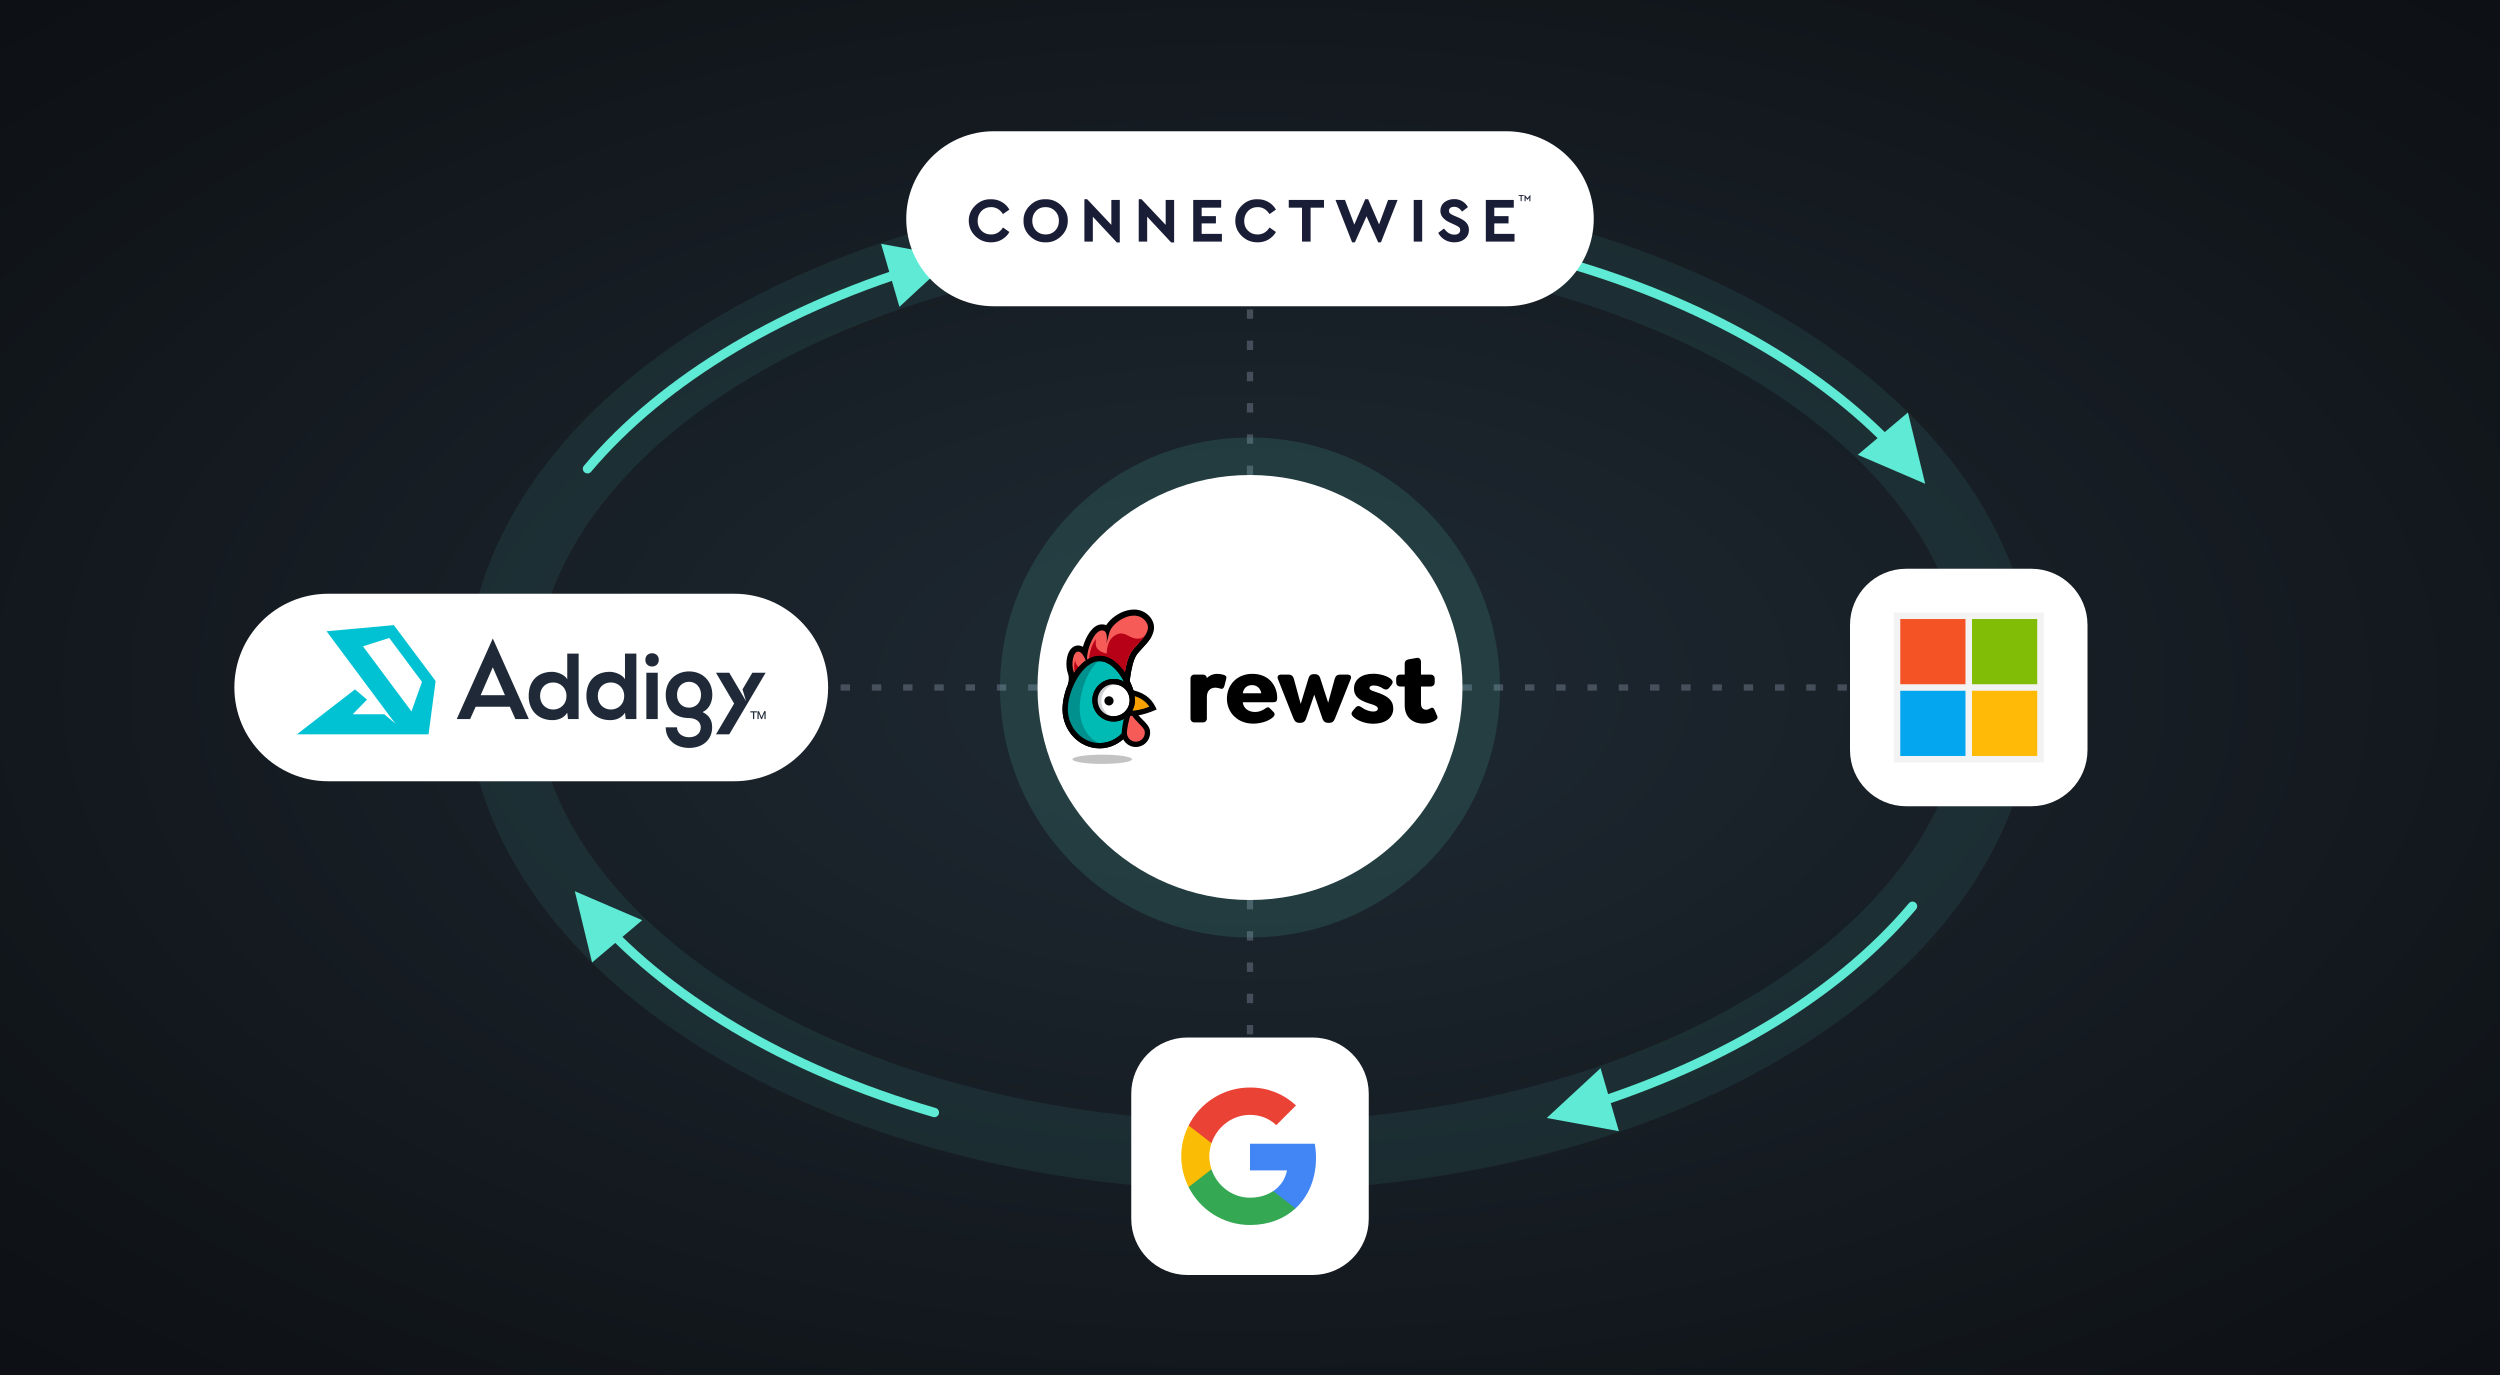
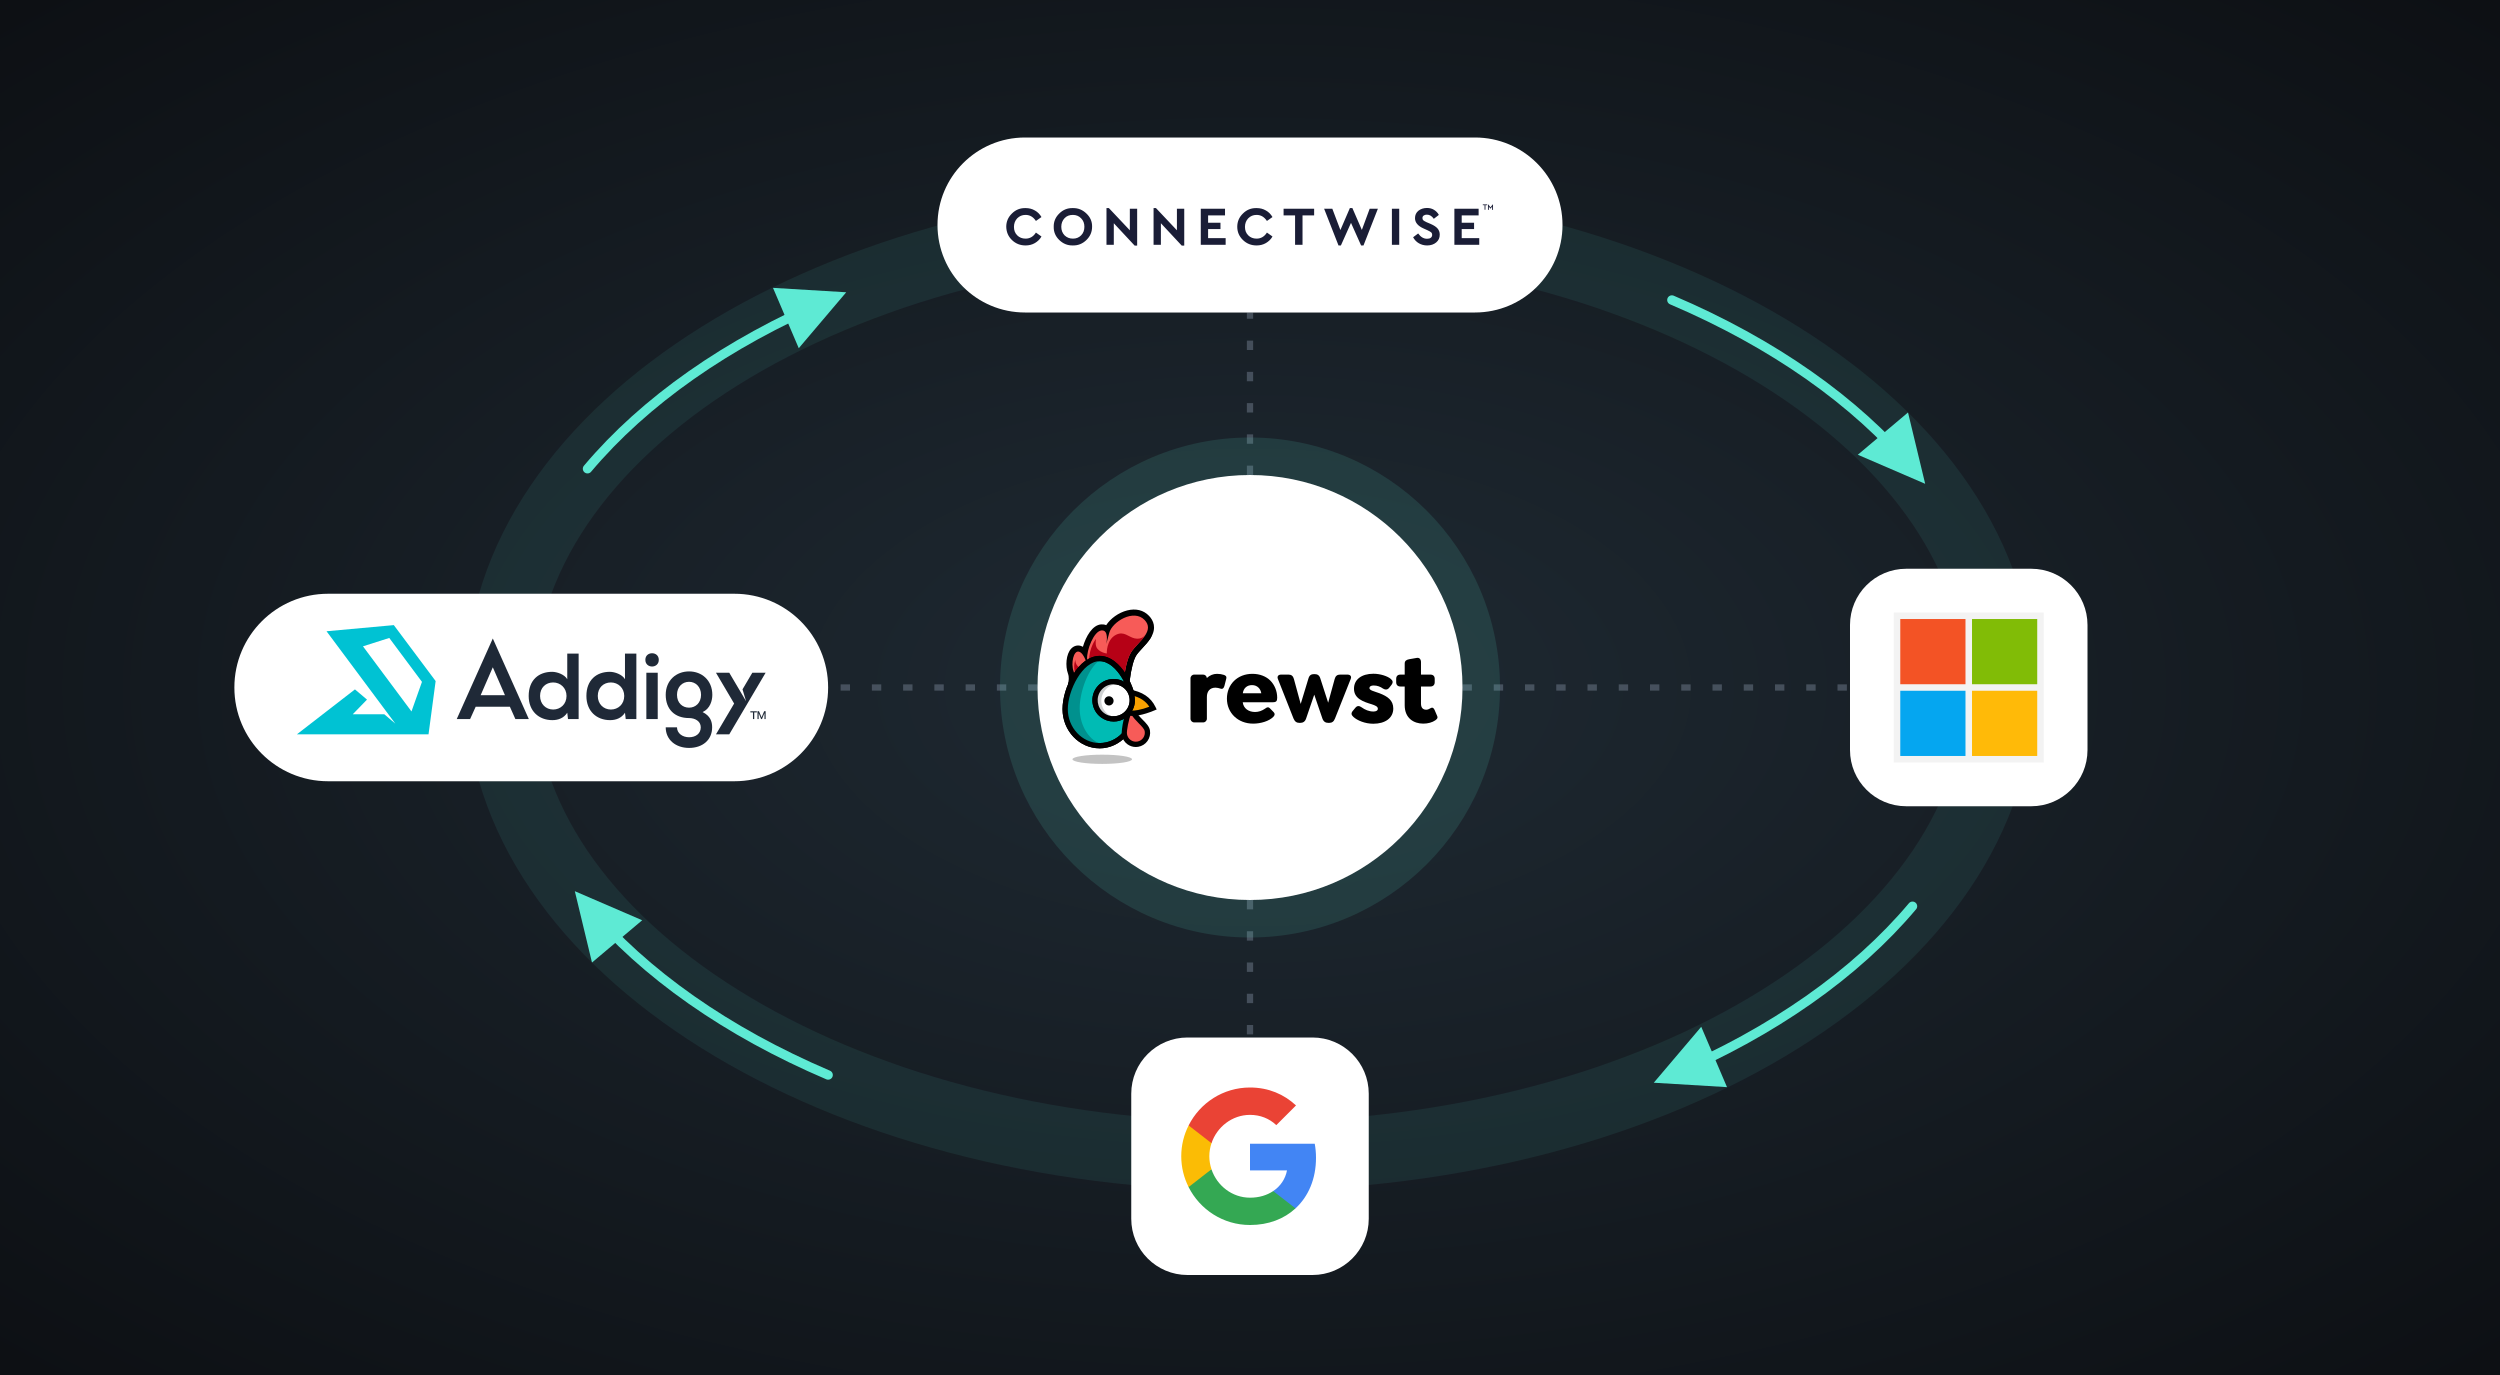
<svg xmlns="http://www.w3.org/2000/svg" viewBox="0 0 800 440">
  <defs>
    <radialGradient id="bg" cx="50%" cy="50%" r="70%">
      <stop offset="0" stop-color="#1f2a33" />
      <stop offset="1" stop-color="#0d1014" />
    </radialGradient>
    <marker id="arrow" viewBox="0 0 10 10" refX="7" refY="5" markerWidth="7" markerHeight="7" orient="auto-start-reverse">
      <path d="M0 0 L10 5 L0 10 z" fill="#5eead4" />
    </marker>
    <style>
      .ring { fill: none; stroke: #5eead4; stroke-width: 3; stroke-linecap: round; }
      .spoke { stroke: #94a3b8; stroke-opacity: .35; stroke-width: 2; stroke-dasharray: 3 7; }
      .tile { fill: #fff; }
    </style>
  </defs>
  <rect width="800" height="440" fill="url(#bg)" />
  <ellipse cx="400" cy="220" rx="240" ry="150" fill="none" stroke="#5eead4" stroke-opacity=".08" stroke-width="22" />
  <g class="spoke">
-     <line x1="400" y1="152" x2="400" y2="98" />
+     <line x1="400" y1="152" x2="400" y2="100" />
    <line x1="468" y1="220" x2="592" y2="220" />
    <line x1="400" y1="288" x2="400" y2="332" />
    <line x1="332" y1="220" x2="265" y2="220" />
  </g>
-   <path class="ring" marker-end="url(#arrow)" d="M 501 84 A 240 150 0 0 1 612 150" />
-   <path class="ring" marker-end="url(#arrow)" d="M 612 290 A 240 150 0 0 1 501 356" />
-   <path class="ring" marker-end="url(#arrow)" d="M 299 356 A 240 150 0 0 1 188 290" />
-   <path class="ring" marker-end="url(#arrow)" d="M 188 150 A 240 150 0 0 1 299 84" />
-   <rect x="290" y="42" width="220" height="56" rx="28" class="tile" />
-   <svg x="310" y="42" width="180" height="56" viewBox="0 0 154 14" preserveAspectRatio="xMidYMid meet">
+   <path class="ring" marker-end="url(#arrow)" d="M 535 96 A 240 150 0 0 1 612 150" />
+   <path class="ring" marker-end="url(#arrow)" d="M 612 290 A 240 150 0 0 1 535 344" />
+   <path class="ring" marker-end="url(#arrow)" d="M 265 344 A 240 150 0 0 1 188 290" />
+   <path class="ring" marker-end="url(#arrow)" d="M 188 150 A 240 150 0 0 1 265 96" />
+   <rect x="300" y="44" width="200" height="56" rx="28" class="tile" />
+   <svg x="322" y="44" width="156" height="56" viewBox="0 0 154 14" preserveAspectRatio="xMidYMid meet">
    <g clip-path="url(#cw-clip0_13458_21141)">
      <path d="M149.42 13.261V11.147H143.877V8.276H147.785V6.282H143.877V3.969H149.221V1.856H141.564V13.261H149.42ZM130.359 12.782C131.117 13.221 131.994 13.46 132.951 13.46C134.107 13.46 135.064 13.141 135.822 12.503C136.58 11.865 136.939 11.068 136.939 10.031C136.939 9.273 136.699 8.635 136.261 8.117C135.822 7.598 135.104 7.12 134.107 6.681L132.791 6.123C132.273 5.883 131.954 5.684 131.755 5.525C131.555 5.325 131.475 5.126 131.475 4.807C131.475 4.448 131.595 4.209 131.874 4.009C132.153 3.81 132.472 3.73 132.871 3.73C133.748 3.73 134.466 4.169 135.064 5.046L136.659 3.81C136.301 3.132 135.782 2.613 135.144 2.215C134.506 1.816 133.748 1.617 132.911 1.617C131.834 1.617 130.917 1.936 130.199 2.494C129.482 3.092 129.123 3.85 129.123 4.847C129.123 6.202 130.04 7.319 131.874 8.117L133.11 8.675C133.669 8.954 134.067 9.153 134.267 9.353C134.466 9.552 134.546 9.791 134.546 10.11C134.546 10.509 134.386 10.828 134.107 11.028C133.828 11.267 133.429 11.347 132.911 11.347C131.834 11.347 130.917 10.788 130.12 9.672L128.524 10.868C129.003 11.745 129.601 12.344 130.359 12.782ZM124.138 13.261V1.856H121.825V13.261H124.138ZM112.334 8.555L109.344 1.656H108.546L105.555 8.595L103.003 1.856H100.411L104.957 13.46H105.715L108.905 6.322L112.095 13.46H112.853L117.399 1.856H114.807L112.334 8.555ZM93.592 13.261V3.969H97.261V1.856H87.61V3.969H91.239V13.261H93.592ZM74.77 11.745C75.966 12.902 77.402 13.46 79.077 13.46C80.153 13.46 81.15 13.221 82.028 12.703C82.905 12.184 83.623 11.506 84.101 10.629L82.347 9.393C81.549 10.669 80.433 11.307 79.077 11.307C78 11.307 77.123 10.948 76.445 10.27C75.727 9.552 75.408 8.675 75.408 7.598C75.408 6.521 75.767 5.604 76.445 4.886C77.163 4.169 78 3.81 79.077 3.81C80.433 3.81 81.509 4.448 82.347 5.724L84.101 4.488C83.583 3.61 82.905 2.893 82.028 2.414C81.15 1.896 80.153 1.656 79.077 1.656C77.402 1.617 75.966 2.175 74.77 3.371C73.574 4.528 72.975 5.923 72.975 7.558C72.975 9.193 73.574 10.589 74.77 11.745ZM69.307 13.261V11.147H63.764V8.276H67.672V6.282H63.764V3.969H69.107V1.856H61.451V13.261H69.307ZM53.914 8.675L47.294 1.656H46.537V13.261H48.85V6.442L55.429 13.5H56.227V1.856H53.914V8.675ZM39.04 8.675L32.42 1.656H31.663V13.261H33.975V6.442L40.555 13.5H41.353V1.856H39.04V8.675ZM23.647 10.27C22.929 10.988 22.092 11.307 21.055 11.307C19.979 11.307 19.141 10.948 18.423 10.27C17.745 9.552 17.387 8.675 17.387 7.558C17.387 6.482 17.745 5.564 18.423 4.847C19.101 4.129 19.979 3.81 21.055 3.81C22.092 3.81 22.969 4.169 23.647 4.886C24.365 5.604 24.684 6.482 24.684 7.558C24.684 8.635 24.365 9.552 23.647 10.27ZM16.748 11.745C17.945 12.902 19.38 13.5 21.015 13.46C22.65 13.5 24.086 12.942 25.322 11.745C26.518 10.589 27.116 9.193 27.116 7.558C27.156 5.923 26.558 4.528 25.322 3.371C24.126 2.215 22.69 1.617 21.015 1.656C19.38 1.617 17.945 2.175 16.748 3.371C15.552 4.528 14.954 5.963 14.994 7.558C14.954 9.193 15.552 10.589 16.748 11.745ZM1.794 11.745C2.991 12.902 4.426 13.46 6.101 13.46C7.178 13.46 8.175 13.221 9.052 12.703C9.929 12.184 10.647 11.506 11.126 10.629L9.371 9.393C8.574 10.669 7.457 11.307 6.101 11.307C5.025 11.307 4.147 10.948 3.469 10.27C2.752 9.552 2.433 8.675 2.433 7.598C2.433 6.521 2.791 5.604 3.469 4.886C4.187 4.169 5.025 3.81 6.101 3.81C7.457 3.81 8.534 4.448 9.371 5.724L11.126 4.488C10.607 3.61 9.929 2.893 9.052 2.414C8.175 1.896 7.178 1.656 6.101 1.656C4.426 1.617 2.991 2.175 1.794 3.371C0.598 4.528 0 5.923 0 7.558C0.04 9.193 0.598 10.589 1.794 11.745ZM151.095 0.739H150.537V0.5H151.932V0.739H151.374V2.175H151.095V0.739ZM153.767 0.5V2.215H153.488V1.178L153.009 1.816H152.929L152.451 1.178V2.215H152.172V0.5H152.251L152.969 1.417L153.687 0.5H153.767Z" fill="#1A1D36" />
    </g>
    <defs>
      <clipPath id="cw-clip0_13458_21141">
        <rect width="153.767" height="13" fill="white" transform="translate(0 0.5)" />
      </clipPath>
    </defs>
  </svg>
  <rect x="592" y="182" width="76" height="76" rx="18" class="tile" />
  <svg x="606" y="196" width="48" height="48" viewBox="0 0 23 23" preserveAspectRatio="xMidYMid meet">
    <path fill="#f3f3f3" d="M0 0h23v23H0z" />
    <path fill="#f35325" d="M1 1h10v10H1z" />
    <path fill="#81bc06" d="M12 1h10v10H12z" />
    <path fill="#05a6f0" d="M1 12h10v10H1z" />
    <path fill="#ffba08" d="M12 12h10v10H12z" />
  </svg>
  <rect x="362" y="332" width="76" height="76" rx="18" class="tile" />
  <svg x="376" y="346" width="48" height="48" viewBox="0 0 24 24" preserveAspectRatio="xMidYMid meet">
    <path d="M22.56 12.25c0-.78-.07-1.53-.2-2.25H12v4.26h5.92c-.26 1.37-1.04 2.53-2.21 3.31v2.77h3.57c2.08-1.92 3.28-4.74 3.28-8.09z" fill="#4285F4" />
    <path d="M12 23c2.97 0 5.46-.98 7.28-2.66l-3.57-2.77c-.98.66-2.23 1.06-3.71 1.06-2.86 0-5.29-1.93-6.16-4.53H2.18v2.84C3.99 20.53 7.7 23 12 23z" fill="#34A853" />
    <path d="M5.84 14.09c-.22-.66-.35-1.36-.35-2.09s.13-1.43.35-2.09V7.07H2.18C1.43 8.55 1 10.22 1 12s.43 3.45 1.18 4.93l2.85-2.22.81-.62z" fill="#FBBC05" />
    <path d="M12 5.38c1.62 0 3.06.56 4.21 1.64l3.15-3.15C17.45 2.09 14.97 1 12 1 7.7 1 3.99 3.47 2.18 7.07l3.66 2.84c.87-2.6 3.3-4.53 6.16-4.53z" fill="#EA4335" />
    <path d="M1 1h22v22H1z" fill="none" />
  </svg>
  <rect x="75" y="190" width="190" height="60" rx="30" class="tile" />
  <svg x="95" y="190" width="150" height="60" viewBox="0 0 139 37" preserveAspectRatio="xMidYMid meet">
    <path d="M83.552 27.865H80.397L80.177 25.98C79.122 27.617 77.434 28.178 75.774 28.178C71.757 28.178 68.739 25.511 68.739 21.014C68.739 16.296 71.701 13.85 75.692 13.85C77.132 13.85 79.379 14.632 80.177 16.048V8.452H83.552V27.865ZM72.114 21.005C72.114 23.396 73.829 25.033 75.994 25.033C78.131 25.033 79.957 23.479 79.957 21.005C79.957 18.614 78.131 17.004 75.994 17.004C73.829 17.004 72.114 18.531 72.114 21.005Z" fill="#1f2937" />
    <path d="M100.668 27.865H97.513L97.293 25.98C96.238 27.617 94.55 28.178 92.89 28.178C88.872 28.178 85.855 25.511 85.855 21.014C85.855 16.296 88.817 13.85 92.807 13.85C94.247 13.85 96.495 14.632 97.293 16.048V8.452H100.668V27.865ZM89.23 21.005C89.23 23.396 90.945 25.033 93.11 25.033C95.247 25.033 97.072 23.479 97.072 21.005C97.072 18.614 95.247 17.004 93.11 17.004C90.945 17.004 89.23 18.531 89.23 21.005Z" fill="#1f2937" />
    <path d="M105.328 8.341C106.328 8.341 107.318 8.976 107.318 10.309C107.318 11.615 106.319 12.277 105.328 12.277C104.328 12.277 103.337 11.615 103.337 10.309C103.328 8.976 104.328 8.341 105.328 8.341ZM103.631 27.865H107.006V14.117H103.631V27.865Z" fill="#1f2937" />
    <path d="M123.196 20.674C123.196 22.366 122.563 24.757 120.316 25.787C122.591 26.927 123.141 28.564 123.141 30.311C123.141 34.091 120.261 36.418 116.298 36.418C112.336 36.418 109.373 33.999 109.373 30.311H112.721C112.721 32.086 114.354 33.254 116.298 33.254C118.234 33.254 119.765 32.197 119.765 30.311C119.765 28.426 117.995 27.562 116.298 27.562C112.033 27.562 109.373 24.95 109.373 20.674C109.373 16.397 112.473 13.73 116.298 13.73C120.087 13.721 123.196 16.388 123.196 20.674ZM112.721 20.674C112.721 23.065 114.326 24.481 116.298 24.481C118.234 24.481 119.848 23.037 119.848 20.674C119.848 18.31 118.243 16.811 116.298 16.811C114.326 16.811 112.721 18.282 112.721 20.674Z" fill="#1f2937" />
    <path d="M135.056 14.117L132.148 19.046L133.194 22.55L128.213 14.117H124.269L129.662 23.258L124.278 32.381H128.222L139 14.117H135.056Z" fill="#1f2937" />
    <path d="M58.098 3.964L47.403 27.865H51.366L53.026 24.196H63.162L64.794 27.865H68.784L58.098 3.964ZM54.494 20.784L58.098 12.507L61.703 20.784H54.494Z" fill="#1f2937" />
    <path d="M0 32.39H39.038L41.148 16.59L28.747 0L8.796 1.821L29.196 29.217L25.922 26.44H16.566L20.794 22.09L17.217 19.064L0 32.39ZM33.984 25.603L19.602 6.29L27.398 3.807L37.094 16.829L33.984 25.603Z" fill="#00C2D3" />
    <path d="M135.239 25.879H134.469V25.538H136.395V25.879H135.624V27.865H135.248V25.879H135.239ZM136.597 25.529H137.028L137.789 27.332H137.808L138.569 25.529H139V27.865H138.661V26.173H138.606L137.918 27.865H137.661L136.973 26.173H136.927V27.865H136.588V25.529H136.597Z" fill="#1f2937" />
  </svg>
  <circle cx="400" cy="220" r="80" fill="#5eead4" fill-opacity=".12" />
  <circle cx="400" cy="220" r="68" class="tile" />
  <svg x="340" y="180" width="120" height="80" viewBox="0 0 190 79" preserveAspectRatio="xMidYMid meet">
    <path d="M81.739 33.105C80.732 32.77 79.581 32.578 78.285 32.578C76.332 32.578 74.592 33.344 73.136 34.693C73.058 33.724 72.256 32.961 71.267 32.961H66.735C65.695 32.961 64.85 33.805 64.85 34.845V55.304C64.85 56.344 65.695 57.189 66.735 57.189H71.267C72.307 57.189 73.151 56.344 73.151 55.304V44.282C73.151 41.452 74.686 39.58 77.516 39.58C78.333 39.58 79.243 39.821 80.012 40.059C80.828 40.394 81.642 40.108 82.025 38.763L82.936 35.164C83.319 33.772 82.553 33.389 81.736 33.103L81.739 33.105Z" fill="black" />
    <path d="M96.208 32.575C88.675 32.575 83.304 37.901 83.304 45.144C83.304 52.388 88.916 57.81 96.593 57.81C100.382 57.81 104.75 56.562 106.908 54.26C107.484 53.636 107.867 52.819 106.812 51.812L105.181 50.133C104.27 49.174 103.55 49.509 102.685 50.181C100.958 51.381 99.279 51.908 97.552 51.908C94.384 51.908 91.698 50.181 91.316 46.968H106.571C108.346 46.968 108.777 46.344 108.777 44.665C108.777 41.355 107.481 38.188 105.275 35.981C103.213 33.919 100.045 32.575 96.208 32.575ZM91.361 42.41C91.696 39.867 93.471 38.284 96.015 38.284C97.407 38.284 98.511 38.763 99.373 39.628C100.045 40.3 100.524 41.259 100.717 42.41H91.361Z" fill="black" />
    <path d="M144.34 32.96H140.599C139.206 32.96 138.296 33.681 137.913 35.167L134.603 47.209L130.621 34.878C130.142 33.295 129.135 32.719 127.791 32.719H127.408C126.064 32.719 125.105 33.247 124.626 34.878L120.692 47.83L117.238 35.164C116.855 33.678 115.942 32.958 114.552 32.958H110.811C109.419 32.958 108.605 33.775 109.132 35.164L117.048 55.218C117.72 56.801 118.63 57.425 120.071 57.425H120.406C121.846 57.425 122.901 56.801 123.429 55.218L127.555 43.128L131.681 55.218C132.257 56.801 133.264 57.425 134.705 57.425H135.088C136.528 57.425 137.439 56.801 138.063 55.218L146.026 35.164C146.602 33.772 145.74 32.958 144.347 32.958L144.34 32.96Z" fill="black" />
    <path d="M160.739 42.459C157.715 41.355 155.509 40.972 155.509 39.773C155.509 39.004 156.277 38.477 157.619 38.477C159.539 38.477 161.073 39.101 162.418 40.059C163.521 40.731 164.672 40.731 165.489 39.676L166.496 38.428C167.647 36.99 167.454 36.126 166.351 35.167C164.672 33.726 160.977 32.529 157.523 32.529C151.525 32.529 147.687 35.456 147.687 40.11C147.687 45.195 152.486 46.729 156.754 48.025C158.289 48.553 159.777 49.081 159.777 50.232C159.777 51.142 158.961 51.672 157.523 51.672C155.316 51.672 153.206 50.762 151.573 49.562C150.518 48.842 149.463 48.459 148.359 49.803L147.208 51.196C146.057 52.492 146.298 53.402 147.401 54.409C149.321 56.184 153.254 57.863 157.474 57.863C163.473 57.863 167.596 54.985 167.596 50.141C167.596 45.966 164.67 44.001 160.736 42.464L160.739 42.459Z" fill="black" />
    <path d="M189.836 53.925L188.492 50.805C188.061 49.895 187.485 49.319 186.286 50.085C185.758 50.42 185.038 50.757 184.318 50.757C182.831 50.757 181.632 49.988 181.632 47.637V39.002H186.382C187.774 39.002 188.588 38.185 188.588 36.795V35.164C188.588 33.724 187.772 32.958 186.382 32.958H181.632V26.673C181.632 25.233 180.863 24.226 179.425 24.515L175.588 25.187C174.196 25.474 173.381 26.004 173.381 27.393V32.958H171.271C169.831 32.958 169.065 33.726 169.065 35.164V36.795C169.065 38.188 169.833 39.002 171.271 39.002H173.381V48.5C173.381 55.071 177.987 57.807 182.786 57.807C185.137 57.807 187.391 57.184 188.878 56.129C189.501 55.649 190.364 55.074 189.836 53.922V53.925Z" fill="black" />
    <path d="M42.055 12.8C42.055 12.8 42.05 12.805 42.042 12.813C40.102 15.93 36.407 18.938 34.69 21.735C32.61 25.131 31.543 31.479 31.073 35.187C27.089 33.08 21.139 31.916 13.173 34.175C10.282 34.992 7.87 36.306 5.848 37.957C6.236 36.465 6.594 33.947 5.638 31.35C4.137 27.269 5.608 20.498 8.385 21.36C11.162 22.215 12.572 28.383 12.572 28.383C12.572 28.383 12.765 29.448 12.473 25.022C12.184 20.599 15.854 10.855 19.82 10.579C23.523 10.322 22.362 16.615 22.199 17.444C22.27 17.178 22.554 16.113 23.683 11.834C25.187 6.133 36.141 -0.477 41.616 5.316C44.013 7.847 43.577 10.348 42.068 12.78C42.068 12.78 42.063 12.785 42.055 12.798V12.8Z" fill="#F75B58" />
    <path d="M5.851 41.028C5.278 41.028 4.702 40.868 4.195 40.544C3.076 39.829 2.544 38.472 2.879 37.186C3.132 36.212 3.452 34.295 2.759 32.413C1.395 28.707 1.745 22.61 4.428 19.782C5.744 18.398 7.563 17.89 9.298 18.428C9.665 18.542 10.013 18.692 10.343 18.877C11.867 13.627 15.146 7.829 19.61 7.518C20.518 7.457 21.375 7.594 22.141 7.918C24.337 4.517 28.408 1.563 32.757 0.454C37.168 -0.669 41.104 0.307 43.846 3.209C45.986 5.471 47.871 9.25 44.675 14.401C44.667 14.413 44.657 14.429 44.65 14.441C44.624 14.479 44.599 14.517 44.574 14.556C43.437 16.349 41.921 17.984 40.452 19.57C39.184 20.936 37.99 22.23 37.305 23.341C35.991 25.484 34.83 29.942 34.117 35.573C33.99 36.572 33.381 37.447 32.486 37.914C31.591 38.378 30.526 38.375 29.633 37.904C26.714 36.359 21.634 34.972 14.007 37.13C11.674 37.789 9.584 38.867 7.791 40.333C7.228 40.795 6.538 41.028 5.846 41.028H5.851ZM8.311 25.573C8.042 26.937 7.992 28.855 8.522 30.29C8.783 31 8.97 31.703 9.097 32.387C9.932 32.017 10.791 31.692 11.677 31.416C10.71 31.107 9.84 30.318 9.572 29.035C9.293 27.843 8.798 26.529 8.311 25.573ZM21.449 29.874C24.223 29.874 26.612 30.285 28.618 30.889C29.306 27.034 30.389 22.879 32.07 20.133C33.072 18.502 34.533 16.922 35.948 15.398C37.252 13.99 38.601 12.534 39.435 11.193C39.461 11.154 39.483 11.116 39.511 11.078C40.614 9.26 40.348 8.448 39.385 7.431C38.208 6.189 36.491 5.844 34.277 6.407C30.604 7.343 27.224 10.46 26.653 12.62C25.524 16.912 25.238 17.982 25.167 18.246C24.735 19.843 23.115 20.81 21.504 20.437C19.891 20.061 18.869 18.474 19.189 16.851C19.399 15.788 19.455 14.829 19.425 14.147C17.764 15.905 15.321 21.474 15.542 24.825C15.63 26.176 15.684 27.173 15.701 27.787C15.74 29.159 15.374 30.034 14.882 30.592C17.274 30.087 19.463 29.874 21.454 29.874H21.449Z" fill="black" />
    <path d="M6.536 32.651C5.23 28.631 6.409 25.801 6.574 25.448C6.536 25.639 6.417 26.486 6.959 27.594C8.547 30.853 13.896 31.249 13.896 31.249C13.896 31.249 13.421 29.955 13.434 26.224C13.457 19.083 16.947 14.903 16.947 14.903C16.947 14.903 16.518 17.259 17.132 18.872C18.21 21.713 22.435 22.273 22.435 22.273C22.435 22.273 22.113 15.25 27.183 12.757C31.152 10.807 33.333 13.881 36.516 14.601C40.148 15.418 41.845 13.11 42.042 12.816C40.102 15.933 36.407 18.941 34.69 21.738C32.61 25.134 31.543 31.482 31.073 35.19C31.073 35.19 30.853 35.918 29.087 37.173C26.792 38.804 23.962 40.054 21.875 40.326C20.044 40.564 20.388 37.348 16.128 35.768C13.145 34.662 11.131 34.804 9.067 35.827C8.106 36.339 7.21 36.912 6.381 37.544C6.701 35.933 6.949 33.914 6.538 32.654L6.536 32.651Z" fill="#B60116" />
    <path d="M21.657 43.407C19.377 43.407 18.19 41.655 17.596 40.777C17.018 39.923 16.518 39.185 15.06 38.644C12.805 37.81 11.661 37.975 10.467 38.558C9.673 38.984 8.925 39.464 8.24 39.986C7.226 40.76 5.836 40.825 4.753 40.148C3.67 39.471 3.117 38.196 3.366 36.945C3.865 34.427 3.617 33.613 3.614 33.605V33.602C1.955 28.497 3.475 24.827 3.794 24.145C4.454 22.742 6.051 22.05 7.525 22.532C8.96 22.999 9.838 24.439 9.61 25.92C9.615 25.966 9.635 26.08 9.719 26.25C9.845 26.511 10.076 26.747 10.368 26.96C10.365 26.722 10.363 26.476 10.365 26.22C10.391 18.063 14.421 13.146 14.591 12.94C15.483 11.87 16.987 11.538 18.25 12.126C19.513 12.717 20.218 14.084 19.97 15.456C19.858 16.108 19.831 17.102 19.957 17.632C20.688 14.923 22.298 11.741 25.829 10.006C29.899 8.005 32.996 9.615 35.048 10.683C35.819 11.084 36.547 11.461 37.196 11.609C38.679 11.943 39.313 11.345 39.519 11.071C40.457 9.686 42.321 9.318 43.724 10.229C45.126 11.139 45.535 13.019 44.65 14.439C43.506 16.278 41.954 17.954 40.452 19.572C39.184 20.939 37.99 22.233 37.305 23.344C35.991 25.487 34.83 29.945 34.117 35.576C34.092 35.771 34.048 35.964 33.987 36.151C33.615 37.282 32.565 38.467 30.863 39.677C28.124 41.622 24.832 43.037 22.265 43.372C22.052 43.4 21.847 43.412 21.651 43.412L21.657 43.407ZM16.696 32.707C16.861 32.763 17.028 32.824 17.195 32.885C20.244 34.016 21.687 35.89 22.491 37.057C23.962 36.638 25.801 35.735 27.307 34.665C27.703 34.384 27.964 34.163 28.129 34.008C28.748 29.463 29.917 23.643 32.07 20.13C32.694 19.111 33.498 18.114 34.36 17.137C33.569 16.831 32.861 16.463 32.21 16.123C30.394 15.177 29.76 14.906 28.537 15.509C25.362 17.072 25.499 22.093 25.501 22.144C25.532 23.047 25.167 23.927 24.497 24.533C23.828 25.139 22.927 25.431 22.029 25.312C21.608 25.256 18.95 24.848 16.762 23.204C16.604 24.122 16.508 25.134 16.503 26.232C16.495 28.796 16.736 29.978 16.8 30.239C17.155 31.066 17.094 31.931 16.696 32.707ZM9.607 25.938C9.602 25.968 9.597 25.999 9.592 26.029C9.594 26.014 9.605 25.981 9.607 25.938Z" fill="black" />
    <path d="M42.055 12.8C42.055 12.8 42.05 12.805 42.042 12.813C40.102 15.93 36.407 18.938 34.69 21.735C32.61 25.131 31.543 31.479 31.073 35.187C27.089 33.08 21.139 31.916 13.173 34.175C10.282 34.992 7.87 36.306 5.848 37.957C6.236 36.465 6.594 33.947 5.638 31.35C4.137 27.269 5.608 20.498 8.385 21.36C11.162 22.215 12.572 28.383 12.572 28.383C12.572 28.383 12.765 29.448 12.473 25.022C12.184 20.599 15.854 10.855 19.82 10.579C23.523 10.322 22.362 16.615 22.199 17.444C22.27 17.178 22.554 16.113 23.683 11.834C25.187 6.133 36.141 -0.477 41.616 5.316C44.013 7.847 43.577 10.348 42.068 12.78C42.068 12.78 42.063 12.785 42.055 12.798V12.8Z" fill="#F75B58" />
    <path d="M6.536 32.651C5.23 28.631 6.409 25.801 6.574 25.448C6.536 25.639 6.417 26.486 6.959 27.594C8.547 30.853 13.896 31.249 13.896 31.249C13.896 31.249 13.421 29.955 13.434 26.224C13.457 19.083 16.947 14.903 16.947 14.903C16.947 14.903 16.518 17.259 17.132 18.872C18.21 21.713 22.435 22.273 22.435 22.273C22.435 22.273 22.113 15.25 27.183 12.757C31.152 10.807 33.333 13.881 36.516 14.601C40.148 15.418 41.845 13.11 42.042 12.816C40.102 15.933 36.407 18.941 34.69 21.738C32.61 25.134 31.543 31.482 31.073 35.19C31.073 35.19 30.853 35.918 29.087 37.173C26.792 38.804 23.962 40.054 21.875 40.326C20.044 40.564 20.388 37.348 16.128 35.768C13.145 34.662 11.131 34.804 9.067 35.827C8.106 36.339 7.21 36.912 6.381 37.544C6.701 35.933 6.949 33.914 6.538 32.654L6.536 32.651Z" fill="#B60116" />
    <path d="M20.137 78.214C28.47 78.214 35.225 77.166 35.225 75.873C35.225 74.58 28.47 73.532 20.137 73.532C11.805 73.532 5.05 74.58 5.05 75.873C5.05 77.166 11.805 78.214 20.137 78.214Z" fill="#C3C3C3" />
    <path d="M36.323 50.453C36.323 60.686 28.491 68.985 18.834 68.985C9.176 68.985 1.344 60.686 1.344 50.453C1.344 40.219 9.176 24.825 18.834 24.825C28.491 24.825 36.323 40.219 36.323 50.453Z" fill="#00BBB4" />
    <path d="M18.834 70.326C8.448 70.326 0 61.411 0 50.453C0 39.494 8.088 23.48 18.834 23.48C29.58 23.48 37.667 39.841 37.667 50.453C37.667 61.064 29.219 70.329 18.834 70.329V70.326ZM18.834 26.166C10.076 26.166 2.686 41.084 2.686 50.453C2.686 59.821 9.929 67.64 18.834 67.64C27.738 67.64 34.982 59.93 34.982 50.453C34.982 40.975 27.591 26.166 18.834 26.166Z" fill="black" />
    <path d="M8.709 50.052C8.709 41.589 13.044 29.643 18.996 25.568C18.588 25.502 18.177 25.459 17.764 25.459C8.973 25.459 1.846 40.564 1.846 50.605C1.846 60.646 8.973 68.787 17.764 68.787C18.74 68.787 19.696 68.68 20.624 68.487C13.853 66.923 8.712 59.266 8.712 50.049L8.709 50.052Z" fill="#00918E" />
    <path d="M18.834 70.326C8.448 70.326 0 61.411 0 50.453C0 39.494 8.088 23.48 18.834 23.48C29.58 23.48 37.667 39.841 37.667 50.453C37.667 61.064 29.219 70.329 18.834 70.329V70.326ZM18.834 26.166C10.076 26.166 2.686 41.084 2.686 50.453C2.686 59.821 9.929 67.64 18.834 67.64C27.738 67.64 34.982 59.93 34.982 50.453C34.982 40.975 27.591 26.166 18.834 26.166Z" fill="black" />
    <path d="M42.978 61.44C43.513 64.65 41.345 67.689 38.134 68.224C34.923 68.759 31.885 66.591 31.35 63.38C30.815 60.169 34.084 47.731 35.223 50.782C36.983 55.492 42.443 58.229 42.978 61.44Z" fill="#F75B58" />
    <path d="M37.15 69.649C35.656 69.649 34.2 69.185 32.96 68.3C31.385 67.176 30.346 65.507 30.026 63.6C29.656 61.381 31.532 49.773 34.363 49.017C35.048 48.835 36.014 49.063 36.48 50.311C37.279 52.451 38.981 54.176 40.63 55.842C42.349 57.582 43.972 59.228 44.302 61.214C44.622 63.121 44.178 65.038 43.054 66.611C41.931 68.186 40.262 69.225 38.355 69.545C37.952 69.614 37.548 69.647 37.148 69.647L37.15 69.649ZM34.693 52.814C33.65 55.556 32.367 61.305 32.676 63.159C32.877 64.359 33.531 65.406 34.52 66.114C35.509 66.819 36.714 67.098 37.913 66.897C39.113 66.697 40.161 66.043 40.868 65.053C41.573 64.064 41.852 62.86 41.652 61.66C41.459 60.511 40.128 59.162 38.718 57.731C37.318 56.314 35.768 54.744 34.69 52.814H34.693Z" fill="black" />
    <path d="M31.657 51.718C32.927 52.606 35.382 52.796 38.484 52.233C40.711 51.83 43.255 51.039 45.895 49.938C43.749 45.472 39.717 42.811 33.61 41.822C30.822 44.622 31.134 49.058 31.657 51.718ZM33.853 44.156C33.853 44.156 36.077 47.995 33.99 48.5C32.177 48.941 32.724 45.571 33.853 44.156Z" fill="#F9A100" />
    <path d="M35.243 53.899C33.632 53.899 32.042 53.628 30.886 52.819L30.442 52.51L30.338 51.98C29.8 49.243 29.384 44.16 32.656 40.876L33.143 40.387L33.823 40.496C40.407 41.563 44.751 44.46 47.105 49.357L47.718 50.633L46.412 51.178C43.691 52.314 41.031 53.139 38.723 53.557C37.67 53.747 36.45 53.902 35.243 53.902V53.899ZM32.867 50.846C33.805 51.221 35.583 51.394 38.246 50.909C39.978 50.595 41.938 50.027 43.988 49.251C42.141 46.326 39.184 44.417 35.005 43.458L35.017 43.481C35.436 44.201 36.739 46.684 36.004 48.404C35.699 49.116 35.096 49.613 34.307 49.803C33.726 49.946 33.178 49.887 32.719 49.659C32.757 50.08 32.811 50.478 32.869 50.843L32.867 50.846Z" fill="black" />
    <path d="M25.91 55.401C31.126 55.401 35.355 51.172 35.355 45.956C35.355 40.74 31.126 36.511 25.91 36.511C20.694 36.511 16.465 40.74 16.465 45.956C16.465 51.172 20.694 55.401 25.91 55.401Z" fill="white" />
    <path d="M25.889 56.745C23.531 56.745 21.248 55.974 19.346 54.516C14.626 50.894 13.733 44.11 17.353 39.39C20.974 34.67 27.759 33.777 32.478 37.399C34.764 39.154 36.232 41.693 36.607 44.548C36.983 47.404 36.224 50.237 34.472 52.525C32.717 54.81 30.178 56.276 27.322 56.654C26.843 56.717 26.366 56.748 25.892 56.748L25.889 56.745ZM25.927 37.855C25.572 37.855 25.212 37.878 24.852 37.926C22.706 38.208 20.799 39.309 19.483 41.026C16.764 44.569 17.436 49.664 20.979 52.385C22.696 53.702 24.824 54.272 26.967 53.991C29.113 53.709 31.02 52.606 32.336 50.891C33.653 49.174 34.223 47.047 33.942 44.904C33.66 42.758 32.56 40.851 30.843 39.534C29.415 38.439 27.7 37.861 25.927 37.861V37.855Z" fill="black" />
    <path d="M23.551 48.606C24.838 48.606 25.882 47.563 25.882 46.276C25.882 44.988 24.838 43.945 23.551 43.945C22.264 43.945 21.22 44.988 21.22 46.276C21.22 47.563 22.264 48.606 23.551 48.606Z" fill="black" />
    <path d="M22.042 40.336C23.561 38.751 25.547 37.891 27.578 37.744C24.604 36.843 21.246 37.597 18.948 39.993C15.686 43.392 15.798 48.789 19.196 52.05C21.01 53.79 23.394 54.561 25.717 54.391C24.472 54.013 23.295 53.354 22.291 52.393C18.892 49.131 18.78 43.734 22.042 40.336Z" fill="#CFD1D2" />
    <path d="M25.889 56.745C23.531 56.745 21.248 55.974 19.346 54.516C14.626 50.894 13.733 44.11 17.353 39.39C20.974 34.67 27.759 33.777 32.478 37.399C34.764 39.154 36.232 41.693 36.607 44.548C36.983 47.404 36.224 50.237 34.472 52.525C32.717 54.81 30.178 56.276 27.322 56.654C26.843 56.717 26.366 56.748 25.892 56.748L25.889 56.745ZM25.927 37.855C25.572 37.855 25.212 37.878 24.852 37.926C22.706 38.208 20.799 39.309 19.483 41.026C16.764 44.569 17.436 49.664 20.979 52.385C22.696 53.702 24.824 54.272 26.967 53.991C29.113 53.709 31.02 52.606 32.336 50.891C33.653 49.174 34.223 47.047 33.942 44.904C33.66 42.758 32.56 40.851 30.843 39.534C29.415 38.439 27.7 37.861 25.927 37.861V37.855Z" fill="black" />
  </svg>
</svg>
